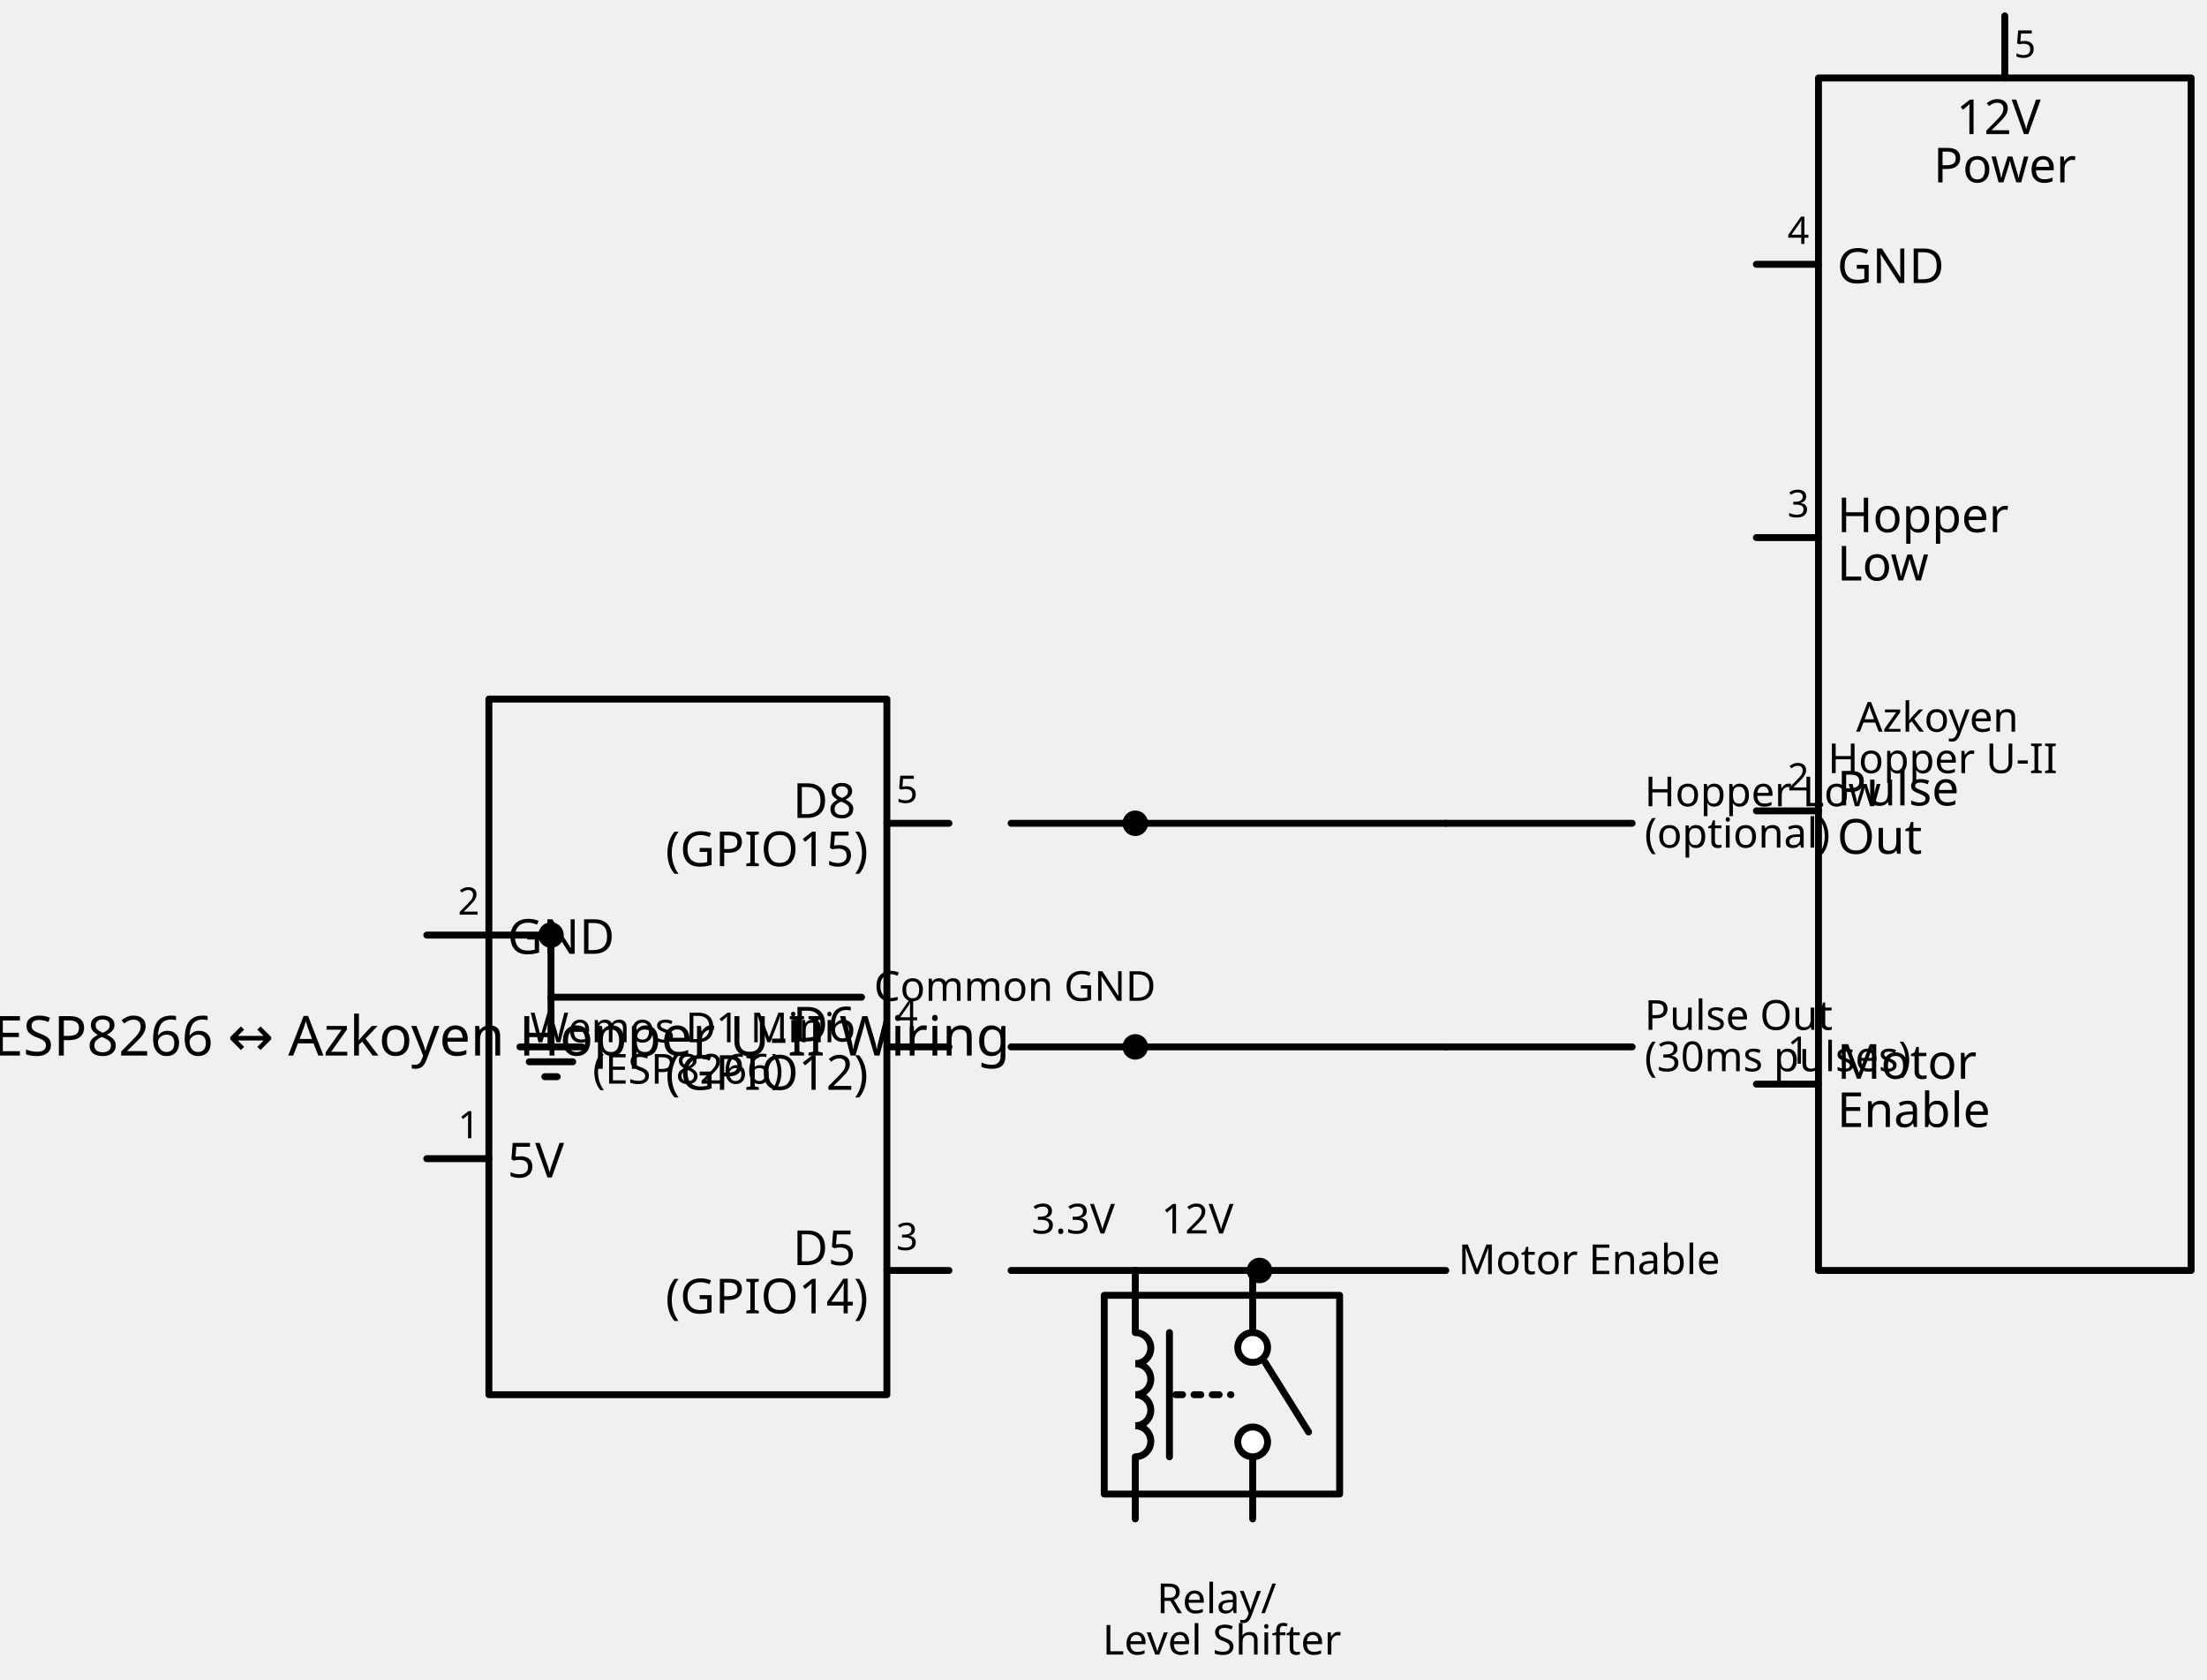
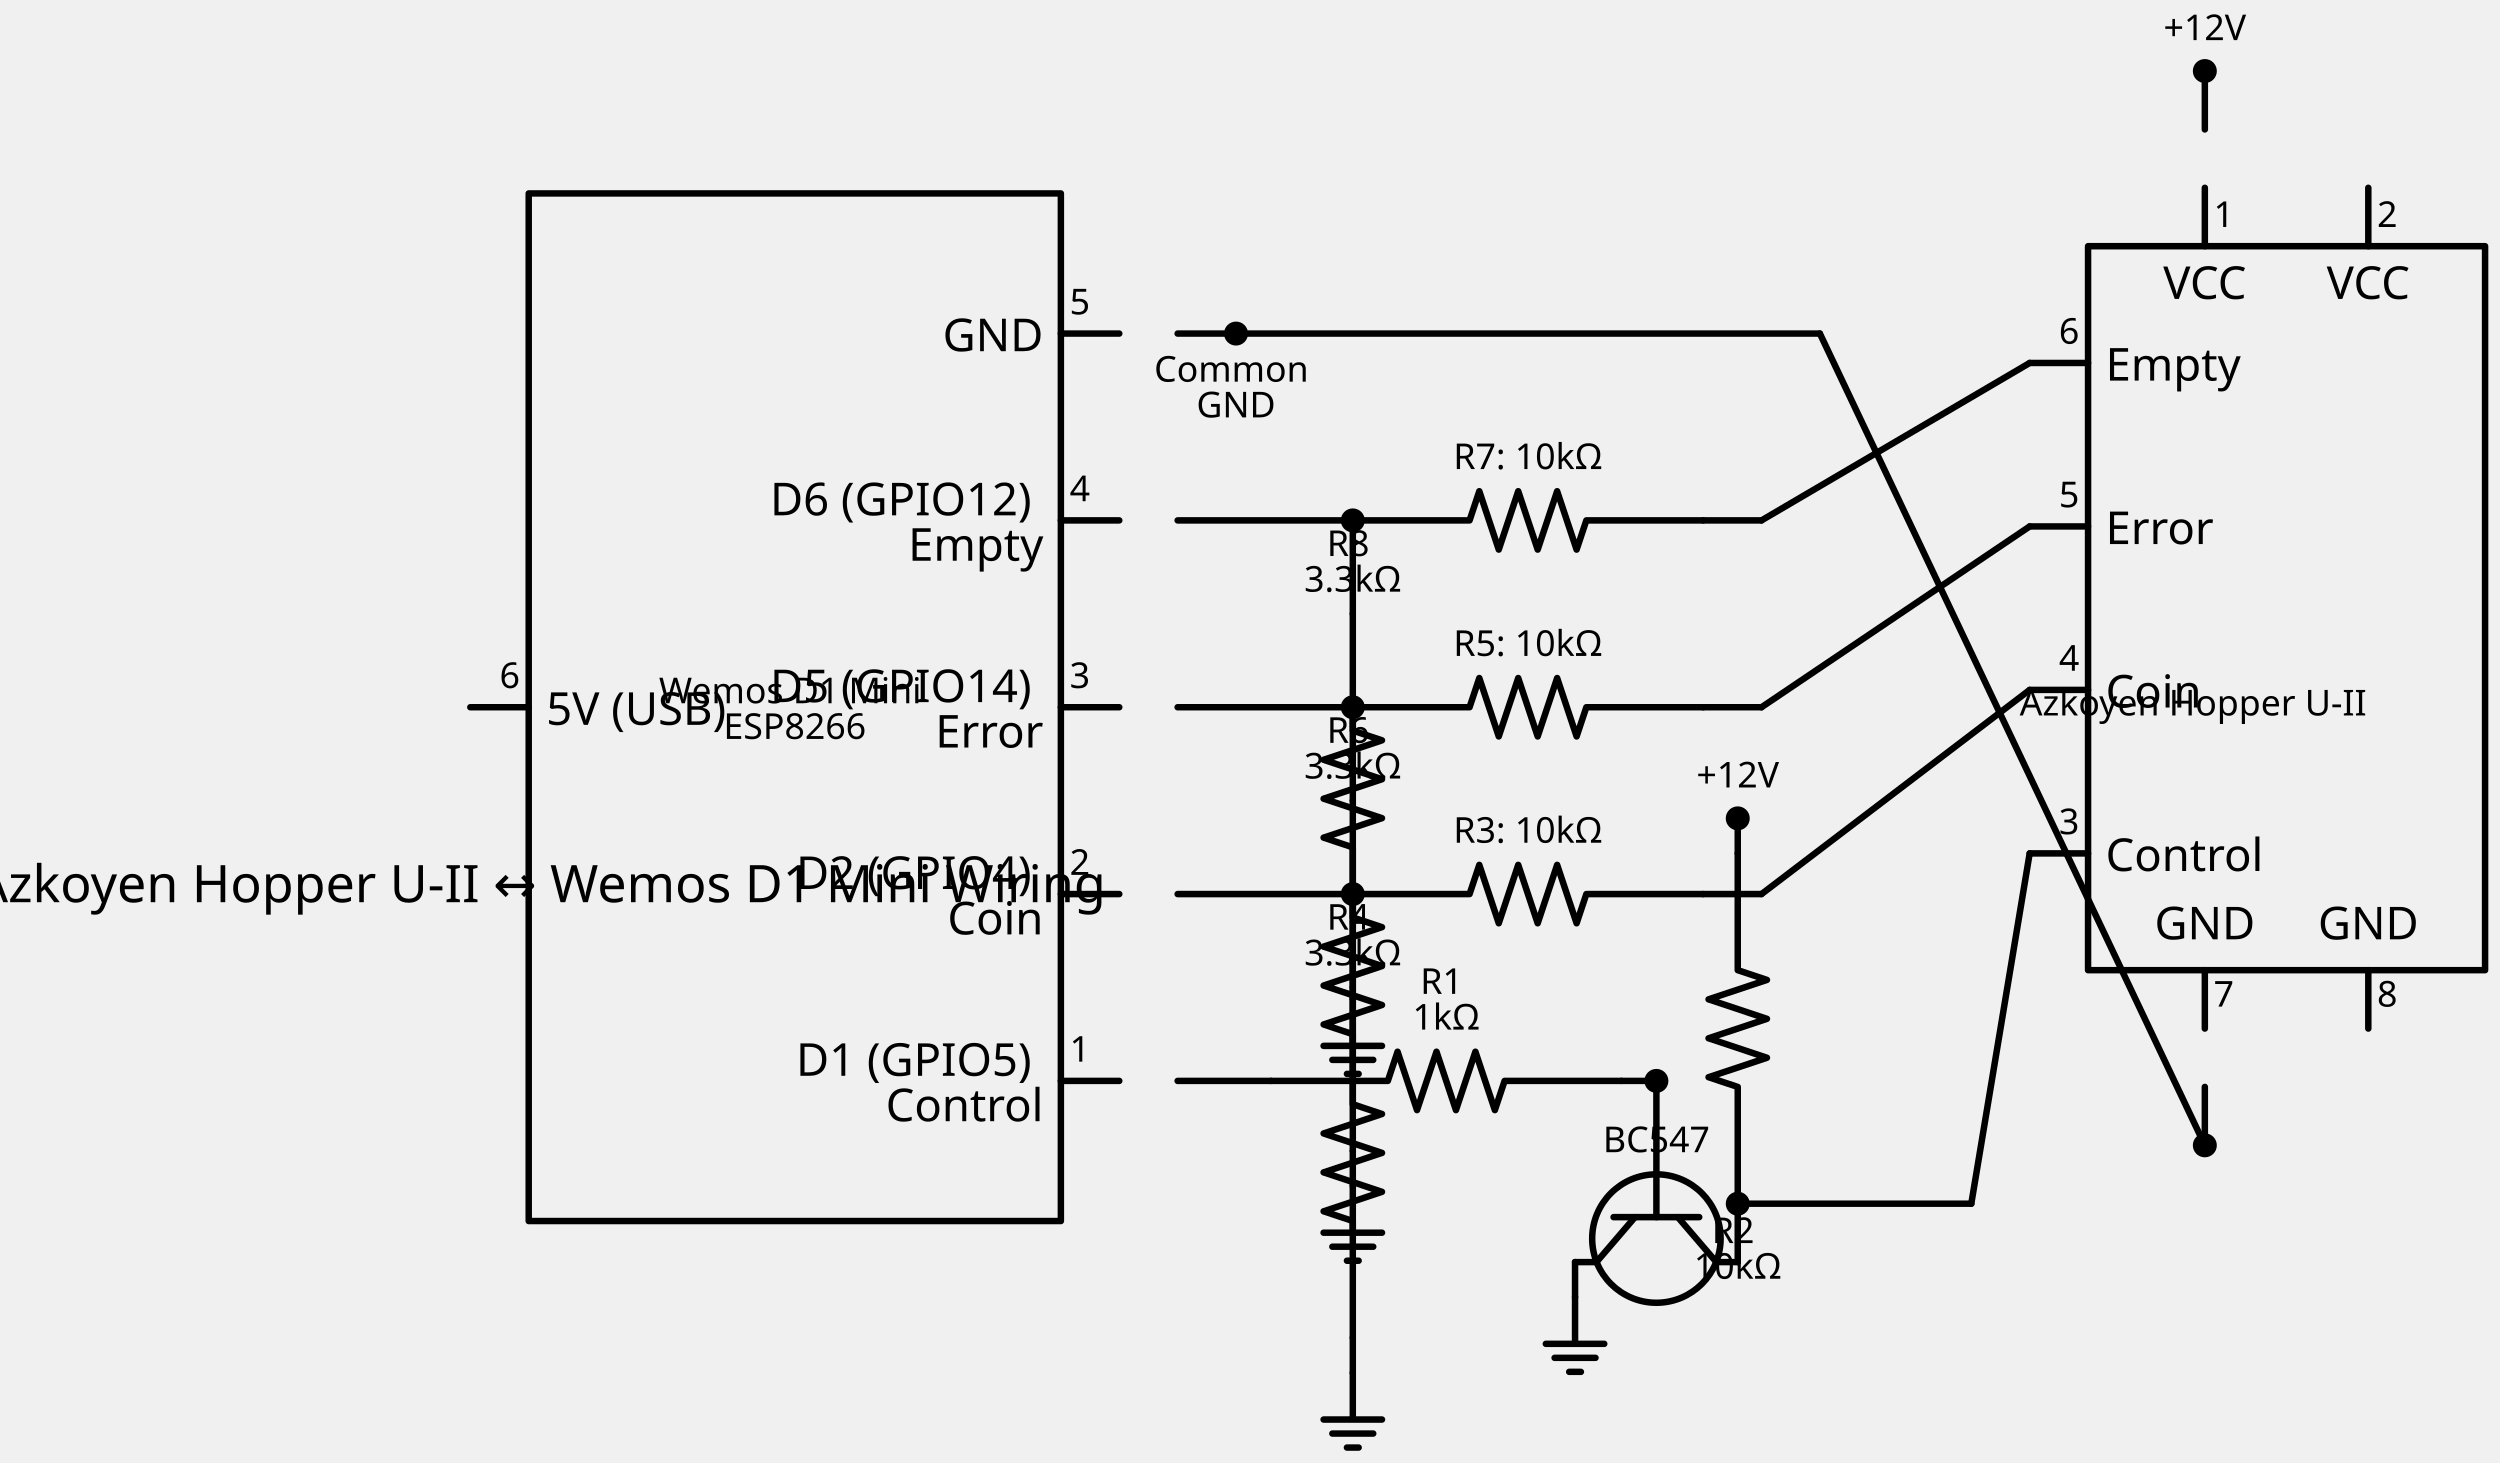
- <svg xmlns="http://www.w3.org/2000/svg" xml:lang="en" height="486.8pt" width="639.632pt" viewBox="-141.688 -314.2 639.632 486.8" style="background-color:white;">
-   <path d="M 178.344,118.8 L 178.344,61.2 L 246.564,61.2 L 246.564,118.8 L 178.344,118.8" style="stroke:black;fill:none;stroke-width:2;stroke-dasharray:-;stroke-linecap:round;stroke-linejoin:round;" />
-   <path d="M 187.34 72.0 a 4.5 4.5 -270 1 1 0.0 9.0" style="stroke:black;fill:none;stroke-width:2;stroke-dasharray:-;" />
-   <path d="M 187.34 81.0 a 4.5 4.5 -270 1 1 0.0 9.0" style="stroke:black;fill:none;stroke-width:2;stroke-dasharray:-;" />
-   <path d="M 187.34 90.0 a 4.5 4.5 -270 1 1 0.0 9.0" style="stroke:black;fill:none;stroke-width:2;stroke-dasharray:-;" />
-   <path d="M 187.34 99.0 a 4.5 4.5 -270 1 1 0.0 9.0" style="stroke:black;fill:none;stroke-width:2;stroke-dasharray:-;" />
-   <path d="M 0.0,90.0 L 115.344,90.0 L 115.344,-111.6 L 0.0,-111.6 L 0.0,90.0" style="stroke:black;fill:none;stroke-width:2.0;stroke-dasharray:-;stroke-linecap:round;stroke-linejoin:round;" />
-   <path d="M 0.0,21.6 L -18.0,21.6" style="stroke:black;fill:none;stroke-width:2.0;stroke-dasharray:-;stroke-linecap:round;stroke-linejoin:round;" />
-   <path d="M 0.0,-43.2 L -18.0,-43.2" style="stroke:black;fill:none;stroke-width:2.0;stroke-dasharray:-;stroke-linecap:round;stroke-linejoin:round;" />
-   <path d="M 115.344,54 L 133.344,54" style="stroke:black;fill:none;stroke-width:2.0;stroke-dasharray:-;stroke-linecap:round;stroke-linejoin:round;" />
-   <path d="M 115.344,-10.8 L 133.344,-10.8" style="stroke:black;fill:none;stroke-width:2.0;stroke-dasharray:-;stroke-linecap:round;stroke-linejoin:round;" />
-   <path d="M 115.344,-75.6 L 133.344,-75.6" style="stroke:black;fill:none;stroke-width:2.0;stroke-dasharray:-;stroke-linecap:round;stroke-linejoin:round;" />
-   <path d="M 151.344,54 L 169.344,54 L 187.344,54" style="stroke:black;fill:none;stroke-width:2.0;stroke-dasharray:-;stroke-linecap:round;stroke-linejoin:round;" />
-   <path d="M 187.344,54 L 187.344,72.0 M 187.344,108.0 L 187.344,126.0" style="stroke:black;fill:none;stroke-width:2;stroke-dasharray:-;stroke-linecap:round;stroke-linejoin:round;" />
-   <path d="M 197.244,72.0 L 197.244,90.0 L 197.244,108.0" style="stroke:black;fill:none;stroke-width:2;stroke-dasharray:-;stroke-linecap:round;stroke-linejoin:round;" />
-   <path d="M 221.364,54 L 221.364,72.0 M 224.964,80.64 L 237.564,100.8 M 221.364,108.0 L 221.364,126.0" style="stroke:black;fill:none;stroke-width:2;stroke-dasharray:-;stroke-linecap:round;stroke-linejoin:round;" />
-   <path d="M 199.044,90.0 L 207.054,90.0 L 215.064,90.0" style="stroke:black;fill:none;stroke-width:2;stroke-dasharray:2,3.3;stroke-linecap:round;stroke-linejoin:round;" />
-   <path d="M 187.344,54 L 205.344,54 L 223.344,54" style="stroke:black;fill:none;stroke-width:2.0;stroke-dasharray:-;stroke-linecap:round;stroke-linejoin:round;" />
-   <path d="M 223.344,54 L 250.344,54 L 277.344,54" style="stroke:black;fill:none;stroke-width:2.0;stroke-dasharray:-;stroke-linecap:round;stroke-linejoin:round;" />
-   <path d="M 151.344,-10.8 L 169.344,-10.8 L 187.344,-10.8" style="stroke:black;fill:none;stroke-width:2.0;stroke-dasharray:-;stroke-linecap:round;stroke-linejoin:round;" />
-   <path d="M 187.344,-10.8 L 232.344,-10.8 L 277.344,-10.8" style="stroke:black;fill:none;stroke-width:2.0;stroke-dasharray:-;stroke-linecap:round;stroke-linejoin:round;" />
-   <path d="M 277.344,-10.8 L 304.344,-10.8 L 331.344,-10.8" style="stroke:black;fill:none;stroke-width:2.0;stroke-dasharray:-;stroke-linecap:round;stroke-linejoin:round;" />
-   <path d="M 151.344,-75.6 L 169.344,-75.6 L 187.344,-75.6" style="stroke:black;fill:none;stroke-width:2.0;stroke-dasharray:-;stroke-linecap:round;stroke-linejoin:round;" />
-   <path d="M 187.344,-75.6 L 232.344,-75.6 L 277.344,-75.6" style="stroke:black;fill:none;stroke-width:2.0;stroke-dasharray:-;stroke-linecap:round;stroke-linejoin:round;" />
-   <path d="M 277.344,-75.6 L 304.344,-75.6 L 331.344,-75.6" style="stroke:black;fill:none;stroke-width:2.0;stroke-dasharray:-;stroke-linecap:round;stroke-linejoin:round;" />
-   <path d="M 0.0,-43.2 L 9.0,-43.2 L 18.0,-43.2" style="stroke:black;fill:none;stroke-width:2.0;stroke-dasharray:-;stroke-linecap:round;stroke-linejoin:round;" />
-   <path d="M 18.0,-43.2 L 18,-34.2 L 18,-25.2" style="stroke:black;fill:none;stroke-width:2.0;stroke-dasharray:-;stroke-linecap:round;stroke-linejoin:round;" />
-   <path d="M 18,-25.2 L 18,-10.8 L 9,-10.8 L 27,-10.8 M 11.7,-6.48 L 24.3,-6.48 M 16.2,-2.16 L 19.8,-2.16" style="stroke:black;fill:none;stroke-width:2.0;stroke-dasharray:-;stroke-linecap:round;stroke-linejoin:round;" />
-   <path d="M 18,-25.2 L 63.0,-25.2 L 108.0,-25.2" style="stroke:black;fill:none;stroke-width:2.0;stroke-dasharray:-;stroke-linecap:round;stroke-linejoin:round;" />
-   <path d="M 385.344,54 L 493.344,54 L 493.344,-291.6 L 385.344,-291.6 L 385.344,54" style="stroke:black;fill:none;stroke-width:2.0;stroke-dasharray:-;stroke-linecap:round;stroke-linejoin:round;" />
-   <path d="M 385.344,-7.993605777301127e-15 L 367.344,-7.993605777301127e-15" style="stroke:black;fill:none;stroke-width:2.0;stroke-dasharray:-;stroke-linecap:round;stroke-linejoin:round;" />
-   <path d="M 385.344,-79.2 L 367.344,-79.2" style="stroke:black;fill:none;stroke-width:2.0;stroke-dasharray:-;stroke-linecap:round;stroke-linejoin:round;" />
-   <path d="M 385.344,-158.4 L 367.344,-158.4" style="stroke:black;fill:none;stroke-width:2.0;stroke-dasharray:-;stroke-linecap:round;stroke-linejoin:round;" />
-   <path d="M 385.344,-237.6 L 367.344,-237.6" style="stroke:black;fill:none;stroke-width:2.0;stroke-dasharray:-;stroke-linecap:round;stroke-linejoin:round;" />
-   <path d="M 439.344,-291.6 L 439.344,-309.6" style="stroke:black;fill:none;stroke-width:2.0;stroke-dasharray:-;stroke-linecap:round;stroke-linejoin:round;" />
+ <svg xmlns="http://www.w3.org/2000/svg" xml:lang="en" height="450.88pt" width="770.744pt" viewBox="-163 -286.44 770.744 450.88" style="background-color:white;">
+   <circle cx="347.664" cy="95.4" r="19.8" style="stroke:black;fill:none;stroke-width:2.0;stroke-dasharray:-;" />
+   <path d="M 0.0,90.0 L 164.064,90.0 L 164.064,-226.8 L 0.0,-226.8 L 0.0,90.0" style="stroke:black;fill:none;stroke-width:2.0;stroke-dasharray:-;stroke-linecap:round;stroke-linejoin:round;" />
+   <path d="M 0.0,-68.4 L -18.0,-68.4" style="stroke:black;fill:none;stroke-width:2.0;stroke-dasharray:-;stroke-linecap:round;stroke-linejoin:round;" />
+   <path d="M 164.064,46.8 L 182.064,46.8" style="stroke:black;fill:none;stroke-width:2.0;stroke-dasharray:-;stroke-linecap:round;stroke-linejoin:round;" />
+   <path d="M 164.064,-10.8 L 182.064,-10.8" style="stroke:black;fill:none;stroke-width:2.0;stroke-dasharray:-;stroke-linecap:round;stroke-linejoin:round;" />
+   <path d="M 164.064,-68.4 L 182.064,-68.4" style="stroke:black;fill:none;stroke-width:2.0;stroke-dasharray:-;stroke-linecap:round;stroke-linejoin:round;" />
+   <path d="M 164.064,-126 L 182.064,-126" style="stroke:black;fill:none;stroke-width:2.0;stroke-dasharray:-;stroke-linecap:round;stroke-linejoin:round;" />
+   <path d="M 164.064,-183.6 L 182.064,-183.6" style="stroke:black;fill:none;stroke-width:2.0;stroke-dasharray:-;stroke-linecap:round;stroke-linejoin:round;" />
+   <path d="M 200.064,46.8 L 214.464,46.8 L 228.864,46.8" style="stroke:black;fill:none;stroke-width:2.0;stroke-dasharray:-;stroke-linecap:round;stroke-linejoin:round;" />
+   <path d="M 228.864,46.8 L 264.864,46.8 L 267.864,37.8 L 273.864,55.8 L 279.864,37.8 L 285.864,55.8 L 291.864,37.8 L 297.864,55.8 L 300.864,46.8 L 336.864,46.8" style="stroke:black;fill:none;stroke-width:2.0;stroke-dasharray:-;stroke-linecap:round;stroke-linejoin:round;" />
+   <path d="M 336.864,46.8 L 342.264,46.8 L 347.664,46.8" style="stroke:black;fill:none;stroke-width:2.0;stroke-dasharray:-;stroke-linecap:round;stroke-linejoin:round;" />
+   <path d="M 347.664,46.8 L 347.664,61.2 L 347.664,75.6" style="stroke:black;fill:none;stroke-width:2.0;stroke-dasharray:-;stroke-linecap:round;stroke-linejoin:round;" />
+   <path d="M 347.664,75.6 L 347.664,88.8" style="stroke:black;fill:none;stroke-width:2.0;stroke-dasharray:-;stroke-linecap:round;stroke-linejoin:round;" />
+   <path d="M 360.864,88.8 L 334.464,88.8" style="stroke:black;fill:none;stroke-width:2.0;stroke-dasharray:-;stroke-linecap:round;stroke-linejoin:round;" />
+   <path d="M 354.264,88.8 L 366.144,102.66 L 372.744,102.66" style="stroke:black;fill:none;stroke-width:2.0;stroke-dasharray:-;stroke-linecap:round;stroke-linejoin:round;" />
+   <path d="M 341.064,88.8 L 329.184,102.66 L 322.584,102.66" style="stroke:black;fill:none;stroke-width:2.0;stroke-dasharray:-;stroke-linecap:round;stroke-linejoin:round;" />
+   <path d="M 372.744,102.66 L 372.744,93.66 L 372.744,84.66" style="stroke:black;fill:none;stroke-width:2.0;stroke-dasharray:-;stroke-linecap:round;stroke-linejoin:round;" />
+   <path d="M 372.744,84.66 L 372.744,48.66 L 363.744,45.66 L 381.744,39.66 L 363.744,33.66 L 381.744,27.66 L 363.744,21.66 L 381.744,15.66 L 372.744,12.66 L 372.744,-23.34" style="stroke:black;fill:none;stroke-width:2.0;stroke-dasharray:-;stroke-linecap:round;stroke-linejoin:round;" />
+   <path d="M 372.744,-23.34 L 372.744,-28.74 L 372.744,-34.14" style="stroke:black;fill:none;stroke-width:2.0;stroke-dasharray:-;stroke-linecap:round;stroke-linejoin:round;" />
+   <path d="M 322.584,102.66 L 322.584,108.06 L 322.584,113.46" style="stroke:black;fill:none;stroke-width:2.0;stroke-dasharray:-;stroke-linecap:round;stroke-linejoin:round;" />
+   <path d="M 322.584,113.46 L 322.584,127.86 L 313.584,127.86 L 331.584,127.86 M 316.284,132.18 L 328.884,132.18 M 320.784,136.5 L 324.384,136.5" style="stroke:black;fill:none;stroke-width:2.0;stroke-dasharray:-;stroke-linecap:round;stroke-linejoin:round;" />
+   <path d="M 372.744,84.66 L 408.744,84.66 L 444.744,84.66" style="stroke:black;fill:none;stroke-width:2.0;stroke-dasharray:-;stroke-linecap:round;stroke-linejoin:round;" />
+   <path d="M 200.064,-10.8 L 227.064,-10.8 L 254.064,-10.8" style="stroke:black;fill:none;stroke-width:2.0;stroke-dasharray:-;stroke-linecap:round;stroke-linejoin:round;" />
+   <path d="M 254.064,-10.8 L 290.064,-10.8 L 293.064,-19.8 L 299.064,-1.8 L 305.064,-19.8 L 311.064,-1.8 L 317.064,-19.8 L 323.064,-1.8 L 326.064,-10.8 L 362.064,-10.8" style="stroke:black;fill:none;stroke-width:2.0;stroke-dasharray:-;stroke-linecap:round;stroke-linejoin:round;" />
+   <path d="M 362.064,-10.8 L 371.064,-10.8 L 380.064,-10.8" style="stroke:black;fill:none;stroke-width:2.0;stroke-dasharray:-;stroke-linecap:round;stroke-linejoin:round;" />
+   <path d="M 254.064,-10.8 L 254.064,3.6 L 254.064,18" style="stroke:black;fill:none;stroke-width:2.0;stroke-dasharray:-;stroke-linecap:round;stroke-linejoin:round;" />
+   <path d="M 254.064,18 L 254.064,54 L 263.064,57 L 245.064,63 L 263.064,69 L 245.064,75 L 263.064,81.0 L 245.064,87 L 254.064,90.0 L 254.064,126.0" style="stroke:black;fill:none;stroke-width:2.0;stroke-dasharray:-;stroke-linecap:round;stroke-linejoin:round;" />
+   <path d="M 254.064,126.0 L 254.064,131.4 L 254.064,136.8" style="stroke:black;fill:none;stroke-width:2.0;stroke-dasharray:-;stroke-linecap:round;stroke-linejoin:round;" />
+   <path d="M 254.064,136.8 L 254.064,151.2 L 245.064,151.2 L 263.064,151.2 M 247.764,155.52 L 260.364,155.52 M 252.264,159.84 L 255.864,159.84" style="stroke:black;fill:none;stroke-width:2.0;stroke-dasharray:-;stroke-linecap:round;stroke-linejoin:round;" />
+   <path d="M 200.064,-68.4 L 227.064,-68.4 L 254.064,-68.4" style="stroke:black;fill:none;stroke-width:2.0;stroke-dasharray:-;stroke-linecap:round;stroke-linejoin:round;" />
+   <path d="M 254.064,-68.4 L 290.064,-68.4 L 293.064,-77.4 L 299.064,-59.4 L 305.064,-77.4 L 311.064,-59.4 L 317.064,-77.4 L 323.064,-59.4 L 326.064,-68.4 L 362.064,-68.4" style="stroke:black;fill:none;stroke-width:2.0;stroke-dasharray:-;stroke-linecap:round;stroke-linejoin:round;" />
+   <path d="M 362.064,-68.4 L 371.064,-68.4 L 380.064,-68.4" style="stroke:black;fill:none;stroke-width:2.0;stroke-dasharray:-;stroke-linecap:round;stroke-linejoin:round;" />
+   <path d="M 254.064,-68.4 L 254.064,-54 L 254.064,-39.6" style="stroke:black;fill:none;stroke-width:2.0;stroke-dasharray:-;stroke-linecap:round;stroke-linejoin:round;" />
+   <path d="M 254.064,-39.6 L 254.064,-3.6 L 263.064,-0.6 L 245.064,5.4 L 263.064,11.4 L 245.064,17.4 L 263.064,23.4 L 245.064,29.4 L 254.064,32.4 L 254.064,68.4" style="stroke:black;fill:none;stroke-width:2.0;stroke-dasharray:-;stroke-linecap:round;stroke-linejoin:round;" />
+   <path d="M 254.064,68.4 L 254.064,73.8 L 254.064,79.2" style="stroke:black;fill:none;stroke-width:2.0;stroke-dasharray:-;stroke-linecap:round;stroke-linejoin:round;" />
+   <path d="M 254.064,79.2 L 254.064,93.6 L 245.064,93.6 L 263.064,93.6 M 247.764,97.92 L 260.364,97.92 M 252.264,102.24 L 255.864,102.24" style="stroke:black;fill:none;stroke-width:2.0;stroke-dasharray:-;stroke-linecap:round;stroke-linejoin:round;" />
+   <path d="M 200.064,-126 L 227.064,-126 L 254.064,-126" style="stroke:black;fill:none;stroke-width:2.0;stroke-dasharray:-;stroke-linecap:round;stroke-linejoin:round;" />
+   <path d="M 254.064,-126 L 290.064,-126 L 293.064,-135 L 299.064,-117 L 305.064,-135 L 311.064,-117 L 317.064,-135 L 323.064,-117 L 326.064,-126 L 362.064,-126" style="stroke:black;fill:none;stroke-width:2.0;stroke-dasharray:-;stroke-linecap:round;stroke-linejoin:round;" />
+   <path d="M 362.064,-126 L 371.064,-126 L 380.064,-126" style="stroke:black;fill:none;stroke-width:2.0;stroke-dasharray:-;stroke-linecap:round;stroke-linejoin:round;" />
+   <path d="M 254.064,-126 L 254.064,-111.6 L 254.064,-97.2" style="stroke:black;fill:none;stroke-width:2.0;stroke-dasharray:-;stroke-linecap:round;stroke-linejoin:round;" />
+   <path d="M 254.064,-97.2 L 254.064,-61.2 L 263.064,-58.2 L 245.064,-52.2 L 263.064,-46.2 L 245.064,-40.2 L 263.064,-34.2 L 245.064,-28.2 L 254.064,-25.2 L 254.064,10.8" style="stroke:black;fill:none;stroke-width:2.0;stroke-dasharray:-;stroke-linecap:round;stroke-linejoin:round;" />
+   <path d="M 254.064,10.8 L 254.064,16.2 L 254.064,21.6" style="stroke:black;fill:none;stroke-width:2.0;stroke-dasharray:-;stroke-linecap:round;stroke-linejoin:round;" />
+   <path d="M 254.064,21.6 L 254.064,36 L 245.064,36 L 263.064,36 M 247.764,40.32 L 260.364,40.32 M 252.264,44.64 L 255.864,44.64" style="stroke:black;fill:none;stroke-width:2.0;stroke-dasharray:-;stroke-linecap:round;stroke-linejoin:round;" />
+   <path d="M 200.064,-183.6 L 209.064,-183.6 L 218.064,-183.6" style="stroke:black;fill:none;stroke-width:2.0;stroke-dasharray:-;stroke-linecap:round;stroke-linejoin:round;" />
+   <path d="M 218.064,-183.6 L 308.064,-183.6 L 398.064,-183.6" style="stroke:black;fill:none;stroke-width:2.0;stroke-dasharray:-;stroke-linecap:round;stroke-linejoin:round;" />
+   <path d="M 480.744,12.66 L 603.144,12.66 L 603.144,-210.54 L 480.744,-210.54 L 480.744,12.66" style="stroke:black;fill:none;stroke-width:2.0;stroke-dasharray:-;stroke-linecap:round;stroke-linejoin:round;" />
+   <path d="M 480.744,-23.34 L 462.744,-23.34" style="stroke:black;fill:none;stroke-width:2.0;stroke-dasharray:-;stroke-linecap:round;stroke-linejoin:round;" />
+   <path d="M 480.744,-73.74 L 462.744,-73.74" style="stroke:black;fill:none;stroke-width:2.0;stroke-dasharray:-;stroke-linecap:round;stroke-linejoin:round;" />
+   <path d="M 480.744,-124.14 L 462.744,-124.14" style="stroke:black;fill:none;stroke-width:2.0;stroke-dasharray:-;stroke-linecap:round;stroke-linejoin:round;" />
+   <path d="M 480.744,-174.54 L 462.744,-174.54" style="stroke:black;fill:none;stroke-width:2.0;stroke-dasharray:-;stroke-linecap:round;stroke-linejoin:round;" />
+   <path d="M 516.744,-210.54 L 516.744,-228.54" style="stroke:black;fill:none;stroke-width:2.0;stroke-dasharray:-;stroke-linecap:round;stroke-linejoin:round;" />
+   <path d="M 567.144,-210.54 L 567.144,-228.54" style="stroke:black;fill:none;stroke-width:2.0;stroke-dasharray:-;stroke-linecap:round;stroke-linejoin:round;" />
+   <path d="M 516.744,12.66 L 516.744,30.66" style="stroke:black;fill:none;stroke-width:2.0;stroke-dasharray:-;stroke-linecap:round;stroke-linejoin:round;" />
+   <path d="M 567.144,12.66 L 567.144,30.66" style="stroke:black;fill:none;stroke-width:2.0;stroke-dasharray:-;stroke-linecap:round;stroke-linejoin:round;" />
+   <path d="M 444.744,84.66 L 453.744,30.66 L 462.744,-23.34" style="stroke:black;fill:none;stroke-width:2.0;stroke-dasharray:-;stroke-linecap:round;stroke-linejoin:round;" />
+   <path d="M 380.064,-10.8 L 421.404,-42.27 L 462.744,-73.74" style="stroke:black;fill:none;stroke-width:2.0;stroke-dasharray:-;stroke-linecap:round;stroke-linejoin:round;" />
+   <path d="M 380.064,-68.4 L 421.404,-96.27 L 462.744,-124.14" style="stroke:black;fill:none;stroke-width:2.0;stroke-dasharray:-;stroke-linecap:round;stroke-linejoin:round;" />
+   <path d="M 380.064,-126 L 421.404,-150.27 L 462.744,-174.54" style="stroke:black;fill:none;stroke-width:2.0;stroke-dasharray:-;stroke-linecap:round;stroke-linejoin:round;" />
+   <path d="M 516.744,-246.54 L 516.744,-255.54 L 516.744,-264.54" style="stroke:black;fill:none;stroke-width:2.0;stroke-dasharray:-;stroke-linecap:round;stroke-linejoin:round;" />
+   <path d="M 516.744,48.66 L 516.744,57.66 L 516.744,66.66" style="stroke:black;fill:none;stroke-width:2.0;stroke-dasharray:-;stroke-linecap:round;stroke-linejoin:round;" />
+   <path d="M 516.744,66.66 L 457.404,-58.47 L 398.064,-183.6" style="stroke:black;fill:none;stroke-width:2.0;stroke-dasharray:-;stroke-linecap:round;stroke-linejoin:round;" />
  <text x="3.6" y="-19.6" dominant-baseline="ideographic" fill="black" font-size="16" font-family="sans" text-anchor="middle">
-     <tspan x="3.6" dy="16">ESP8266 ↔ Azkoyen Hopper U-II Wiring</tspan>
-   </text>
-   <text x="-2.7" y="7.9" dominant-baseline="ideographic" fill="black" font-size="11" font-family="sans" text-anchor="end">
-     <tspan x="-2.7" dy="11">1</tspan>
-   </text>
-   <text x="5.4" y="7.6" dominant-baseline="central" fill="black" font-size="14" font-family="sans" text-anchor="start">
-     <tspan x="5.4" dy="14">5V</tspan>
-   </text>
-   <text x="-2.7" y="-56.9" dominant-baseline="ideographic" fill="black" font-size="11" font-family="sans" text-anchor="end">
-     <tspan x="-2.7" dy="11">2</tspan>
-   </text>
-   <text x="5.4" y="-57.2" dominant-baseline="central" fill="black" font-size="14" font-family="sans" text-anchor="start">
-     <tspan x="5.4" dy="14">GND</tspan>
-   </text>
-   <text x="118.044" y="40.3" dominant-baseline="ideographic" fill="black" font-size="11" font-family="sans" text-anchor="start">
-     <tspan x="118.044" dy="11">3</tspan>
-   </text>
-   <text x="109.944" y="33" dominant-baseline="central" fill="black" font-size="14" font-family="sans" text-anchor="end">
-     <tspan x="109.944" dy="14">D5</tspan>
-     <tspan x="109.944" dy="14">(GPIO14)</tspan>
-   </text>
-   <text x="118.044" y="-24.5" dominant-baseline="ideographic" fill="black" font-size="11" font-family="sans" text-anchor="start">
-     <tspan x="118.044" dy="11">4</tspan>
-   </text>
-   <text x="109.944" y="-31.8" dominant-baseline="central" fill="black" font-size="14" font-family="sans" text-anchor="end">
-     <tspan x="109.944" dy="14">D6</tspan>
-     <tspan x="109.944" dy="14">(GPIO12)</tspan>
-   </text>
-   <text x="118.044" y="-89.3" dominant-baseline="ideographic" fill="black" font-size="11" font-family="sans" text-anchor="start">
-     <tspan x="118.044" dy="11">5</tspan>
-   </text>
-   <text x="109.944" y="-96.6" dominant-baseline="central" fill="black" font-size="14" font-family="sans" text-anchor="end">
-     <tspan x="109.944" dy="14">D8</tspan>
-     <tspan x="109.944" dy="14">(GPIO15)</tspan>
-   </text>
-   <text x="57.672" y="-28.8" dominant-baseline="central" fill="black" font-size="12" font-family="sans" text-anchor="middle">
-     <tspan x="57.672" dy="12">Wemos D1 Mini</tspan>
-     <tspan x="57.672" dy="12">(ESP8266)</tspan>
-   </text>
-   <text x="169.344" y="34.8" dominant-baseline="ideographic" fill="black" font-size="12" font-family="sans" text-anchor="middle">
-     <tspan x="169.344" dy="12">3.3V</tspan>
-   </text>
-   <circle cx="221.364" cy="76.32" r="4.32" style="stroke:black;fill:white;stroke-width:2;stroke-dasharray:-;" />
-   <circle cx="221.364" cy="103.68" r="4.32" style="stroke:black;fill:white;stroke-width:2;stroke-dasharray:-;" />
-   <text x="212.454" y="132.0" dominant-baseline="hanging" fill="black" font-size="12" font-family="sans" text-anchor="middle">
-     <tspan x="212.454" dy="12">Relay/</tspan>
-     <tspan x="212.454" dy="12">Level Shifter</tspan>
-   </text>
-   <text x="205.344" y="34.8" dominant-baseline="ideographic" fill="black" font-size="12" font-family="sans" text-anchor="middle">
-     <tspan x="205.344" dy="12">12V</tspan>
-   </text>
-   <text x="280.944" y="38.4" dominant-baseline="central" fill="black" font-size="12" font-family="sans" text-anchor="start">
-     <tspan x="280.944" dy="12">Motor Enable</tspan>
-   </text>
-   <text x="334.944" y="-32.4" dominant-baseline="central" fill="black" font-size="12" font-family="sans" text-anchor="start">
-     <tspan x="334.944" dy="12">Pulse Out</tspan>
-     <tspan x="334.944" dy="12">(30ms pulses)</tspan>
-   </text>
-   <text x="334.944" y="-97.2" dominant-baseline="central" fill="black" font-size="12" font-family="sans" text-anchor="start">
-     <tspan x="334.944" dy="12">Hopper Low</tspan>
-     <tspan x="334.944" dy="12">(optional)</tspan>
-   </text>
-   <text x="111.6" y="-40.8" dominant-baseline="central" fill="black" font-size="12" font-family="sans" text-anchor="start">
-     <tspan x="111.6" dy="12">Common GND</tspan>
-   </text>
-   <text x="382.644" y="-13.7" dominant-baseline="ideographic" fill="black" font-size="11" font-family="sans" text-anchor="end">
-     <tspan x="382.644" dy="11">1</tspan>
-   </text>
-   <text x="390.744" y="-21" dominant-baseline="central" fill="black" font-size="14" font-family="sans" text-anchor="start">
-     <tspan x="390.744" dy="14">Motor</tspan>
-     <tspan x="390.744" dy="14">Enable</tspan>
-   </text>
-   <text x="382.644" y="-92.9" dominant-baseline="ideographic" fill="black" font-size="11" font-family="sans" text-anchor="end">
-     <tspan x="382.644" dy="11">2</tspan>
-   </text>
-   <text x="390.744" y="-100.2" dominant-baseline="central" fill="black" font-size="14" font-family="sans" text-anchor="start">
-     <tspan x="390.744" dy="14">Pulse</tspan>
-     <tspan x="390.744" dy="14">Out</tspan>
-   </text>
-   <text x="382.644" y="-172.1" dominant-baseline="ideographic" fill="black" font-size="11" font-family="sans" text-anchor="end">
-     <tspan x="382.644" dy="11">3</tspan>
-   </text>
-   <text x="390.744" y="-179.4" dominant-baseline="central" fill="black" font-size="14" font-family="sans" text-anchor="start">
-     <tspan x="390.744" dy="14">Hopper</tspan>
-     <tspan x="390.744" dy="14">Low</tspan>
-   </text>
-   <text x="382.644" y="-251.3" dominant-baseline="ideographic" fill="black" font-size="11" font-family="sans" text-anchor="end">
-     <tspan x="382.644" dy="11">4</tspan>
-   </text>
-   <text x="390.744" y="-251.6" dominant-baseline="central" fill="black" font-size="14" font-family="sans" text-anchor="start">
-     <tspan x="390.744" dy="14">GND</tspan>
-   </text>
-   <text x="442.044" y="-305.3" dominant-baseline="ideographic" fill="black" font-size="11" font-family="sans" text-anchor="start">
-     <tspan x="442.044" dy="11">5</tspan>
-   </text>
-   <text x="439.344" y="-300.2" dominant-baseline="hanging" fill="black" font-size="14" font-family="sans" text-anchor="middle">
-     <tspan x="439.344" dy="14">12V</tspan>
-     <tspan x="439.344" dy="14">Power</tspan>
-   </text>
-   <text x="421.344" y="-118.8" dominant-baseline="central" fill="black" font-size="12" font-family="sans" text-anchor="middle">
-     <tspan x="421.344" dy="12">Azkoyen</tspan>
-     <tspan x="421.344" dy="12">Hopper U-II</tspan>
-   </text>
-   <circle cx="223.344" cy="54" r="2.7" style="stroke:black;fill:black;stroke-width:2.0;stroke-dasharray:-;" />
-   <circle cx="187.344" cy="-10.8" r="2.7" style="stroke:black;fill:black;stroke-width:2.0;stroke-dasharray:-;" />
-   <circle cx="187.344" cy="-75.6" r="2.7" style="stroke:black;fill:black;stroke-width:2.0;stroke-dasharray:-;" />
-   <circle cx="18.0" cy="-43.2" r="2.7" style="stroke:black;fill:black;stroke-width:2.0;stroke-dasharray:-;" />
+     <tspan x="3.6" dy="16">Azkoyen Hopper U-II ↔ Wemos D1 Mini Wiring</tspan>
+   </text>
+   <text x="-2.7" y="-82.1" dominant-baseline="ideographic" fill="black" font-size="11" font-family="sans" text-anchor="end">
+     <tspan x="-2.7" dy="11">6</tspan>
+   </text>
+   <text x="5.4" y="-82.4" dominant-baseline="central" fill="black" font-size="14" font-family="sans" text-anchor="start">
+     <tspan x="5.4" dy="14">5V (USB)</tspan>
+   </text>
+   <text x="166.764" y="33.1" dominant-baseline="ideographic" fill="black" font-size="11" font-family="sans" text-anchor="start">
+     <tspan x="166.764" dy="11">1</tspan>
+   </text>
+   <text x="158.664" y="25.8" dominant-baseline="central" fill="black" font-size="14" font-family="sans" text-anchor="end">
+     <tspan x="158.664" dy="14">D1 (GPIO5)</tspan>
+     <tspan x="158.664" dy="14">Control</tspan>
+   </text>
+   <text x="166.764" y="-24.5" dominant-baseline="ideographic" fill="black" font-size="11" font-family="sans" text-anchor="start">
+     <tspan x="166.764" dy="11">2</tspan>
+   </text>
+   <text x="158.664" y="-31.8" dominant-baseline="central" fill="black" font-size="14" font-family="sans" text-anchor="end">
+     <tspan x="158.664" dy="14">D2 (GPIO4)</tspan>
+     <tspan x="158.664" dy="14">Coin</tspan>
+   </text>
+   <text x="166.764" y="-82.1" dominant-baseline="ideographic" fill="black" font-size="11" font-family="sans" text-anchor="start">
+     <tspan x="166.764" dy="11">3</tspan>
+   </text>
+   <text x="158.664" y="-89.4" dominant-baseline="central" fill="black" font-size="14" font-family="sans" text-anchor="end">
+     <tspan x="158.664" dy="14">D5 (GPIO14)</tspan>
+     <tspan x="158.664" dy="14">Error</tspan>
+   </text>
+   <text x="166.764" y="-139.7" dominant-baseline="ideographic" fill="black" font-size="11" font-family="sans" text-anchor="start">
+     <tspan x="166.764" dy="11">4</tspan>
+   </text>
+   <text x="158.664" y="-147" dominant-baseline="central" fill="black" font-size="14" font-family="sans" text-anchor="end">
+     <tspan x="158.664" dy="14">D6 (GPIO12)</tspan>
+     <tspan x="158.664" dy="14">Empty</tspan>
+   </text>
+   <text x="166.764" y="-197.3" dominant-baseline="ideographic" fill="black" font-size="11" font-family="sans" text-anchor="start">
+     <tspan x="166.764" dy="11">5</tspan>
+   </text>
+   <text x="158.664" y="-197.6" dominant-baseline="central" fill="black" font-size="14" font-family="sans" text-anchor="end">
+     <tspan x="158.664" dy="14">GND</tspan>
+   </text>
+   <text x="82.032" y="-84.9" dominant-baseline="central" fill="black" font-size="11" font-family="sans" text-anchor="middle">
+     <tspan x="82.032" dy="11">Wemos D1 Mini</tspan>
+     <tspan x="82.032" dy="11">ESP8266</tspan>
+   </text>
+   <text x="282.864" y="12.2" dominant-baseline="ideographic" fill="black" font-size="11" font-family="sans" text-anchor="middle">
+     <tspan x="282.864" dy="11">R1</tspan>
+     <tspan x="282.864" dy="11">1kΩ</tspan>
+   </text>
+   <text x="347.664" y="61" dominant-baseline="ideographic" fill="black" font-size="11" font-family="sans" text-anchor="middle">
+     <tspan x="347.664" dy="11">BC547</tspan>
+   </text>
+   <text x="372.744" y="77.26" dominant-baseline="hanging" fill="black" font-size="11" font-family="sans" text-anchor="middle">
+     <tspan x="372.744" dy="11">R2</tspan>
+     <tspan x="372.744" dy="11">10kΩ</tspan>
+   </text>
+   <text x="308.064" y="-34.4" dominant-baseline="ideographic" fill="black" font-size="11" font-family="sans" text-anchor="middle">
+     <tspan x="308.064" dy="11">R3: 10kΩ</tspan>
+   </text>
+   <text x="254.064" y="-7.6" dominant-baseline="ideographic" fill="black" font-size="11" font-family="sans" text-anchor="middle">
+     <tspan x="254.064" dy="11">R4</tspan>
+     <tspan x="254.064" dy="11">3.3kΩ</tspan>
+   </text>
+   <text x="308.064" y="-92" dominant-baseline="ideographic" fill="black" font-size="11" font-family="sans" text-anchor="middle">
+     <tspan x="308.064" dy="11">R5: 10kΩ</tspan>
+   </text>
+   <text x="254.064" y="-65.2" dominant-baseline="ideographic" fill="black" font-size="11" font-family="sans" text-anchor="middle">
+     <tspan x="254.064" dy="11">R6</tspan>
+     <tspan x="254.064" dy="11">3.3kΩ</tspan>
+   </text>
+   <text x="308.064" y="-149.6" dominant-baseline="ideographic" fill="black" font-size="11" font-family="sans" text-anchor="middle">
+     <tspan x="308.064" dy="11">R7: 10kΩ</tspan>
+   </text>
+   <text x="254.064" y="-122.8" dominant-baseline="ideographic" fill="black" font-size="11" font-family="sans" text-anchor="middle">
+     <tspan x="254.064" dy="11">R8</tspan>
+     <tspan x="254.064" dy="11">3.3kΩ</tspan>
+   </text>
+   <text x="478.044" y="-37.04" dominant-baseline="ideographic" fill="black" font-size="11" font-family="sans" text-anchor="end">
+     <tspan x="478.044" dy="11">3</tspan>
+   </text>
+   <text x="486.144" y="-37.34" dominant-baseline="central" fill="black" font-size="14" font-family="sans" text-anchor="start">
+     <tspan x="486.144" dy="14">Control</tspan>
+   </text>
+   <text x="478.044" y="-87.44" dominant-baseline="ideographic" fill="black" font-size="11" font-family="sans" text-anchor="end">
+     <tspan x="478.044" dy="11">4</tspan>
+   </text>
+   <text x="486.144" y="-87.74" dominant-baseline="central" fill="black" font-size="14" font-family="sans" text-anchor="start">
+     <tspan x="486.144" dy="14">Coin</tspan>
+   </text>
+   <text x="478.044" y="-137.84" dominant-baseline="ideographic" fill="black" font-size="11" font-family="sans" text-anchor="end">
+     <tspan x="478.044" dy="11">5</tspan>
+   </text>
+   <text x="486.144" y="-138.14" dominant-baseline="central" fill="black" font-size="14" font-family="sans" text-anchor="start">
+     <tspan x="486.144" dy="14">Error</tspan>
+   </text>
+   <text x="478.044" y="-188.24" dominant-baseline="ideographic" fill="black" font-size="11" font-family="sans" text-anchor="end">
+     <tspan x="478.044" dy="11">6</tspan>
+   </text>
+   <text x="486.144" y="-188.54" dominant-baseline="central" fill="black" font-size="14" font-family="sans" text-anchor="start">
+     <tspan x="486.144" dy="14">Empty</tspan>
+   </text>
+   <text x="519.444" y="-224.24" dominant-baseline="ideographic" fill="black" font-size="11" font-family="sans" text-anchor="start">
+     <tspan x="519.444" dy="11">1</tspan>
+   </text>
+   <text x="516.744" y="-219.14" dominant-baseline="hanging" fill="black" font-size="14" font-family="sans" text-anchor="middle">
+     <tspan x="516.744" dy="14">VCC</tspan>
+   </text>
+   <text x="569.844" y="-224.24" dominant-baseline="ideographic" fill="black" font-size="11" font-family="sans" text-anchor="start">
+     <tspan x="569.844" dy="11">2</tspan>
+   </text>
+   <text x="567.144" y="-219.14" dominant-baseline="hanging" fill="black" font-size="14" font-family="sans" text-anchor="middle">
+     <tspan x="567.144" dy="14">VCC</tspan>
+   </text>
+   <text x="519.444" y="4.36" dominant-baseline="hanging" fill="black" font-size="11" font-family="sans" text-anchor="start">
+     <tspan x="519.444" dy="11">7</tspan>
+   </text>
+   <text x="516.744" y="-6.74" dominant-baseline="ideographic" fill="black" font-size="14" font-family="sans" text-anchor="middle">
+     <tspan x="516.744" dy="14">GND</tspan>
+   </text>
+   <text x="569.844" y="4.36" dominant-baseline="hanging" fill="black" font-size="11" font-family="sans" text-anchor="start">
+     <tspan x="569.844" dy="11">8</tspan>
+   </text>
+   <text x="567.144" y="-6.74" dominant-baseline="ideographic" fill="black" font-size="14" font-family="sans" text-anchor="middle">
+     <tspan x="567.144" dy="14">GND</tspan>
+   </text>
+   <text x="513.144" y="-81.14" dominant-baseline="central" fill="black" font-size="11" font-family="sans" text-anchor="middle">
+     <tspan x="513.144" dy="11">Azkoyen Hopper U-II</tspan>
+   </text>
+   <circle cx="347.664" cy="46.8" r="2.7" style="stroke:black;fill:black;stroke-width:2.0;stroke-dasharray:-;" />
+   <circle cx="372.744" cy="84.66" r="2.7" style="stroke:black;fill:black;stroke-width:2.0;stroke-dasharray:-;" />
+   <circle cx="372.744" cy="-34.14" r="2.7" style="stroke:black;fill:black;stroke-width:2.0;stroke-dasharray:-;" />
+   <text x="372.744" y="-51.44" dominant-baseline="ideographic" fill="black" font-size="11" font-family="sans" text-anchor="middle">
+     <tspan x="372.744" dy="11">+12V</tspan>
+   </text>
+   <circle cx="254.064" cy="-10.8" r="2.7" style="stroke:black;fill:black;stroke-width:2.0;stroke-dasharray:-;" />
+   <circle cx="254.064" cy="-68.4" r="2.7" style="stroke:black;fill:black;stroke-width:2.0;stroke-dasharray:-;" />
+   <circle cx="254.064" cy="-126" r="2.7" style="stroke:black;fill:black;stroke-width:2.0;stroke-dasharray:-;" />
+   <circle cx="218.064" cy="-183.6" r="2.7" style="stroke:black;fill:black;stroke-width:2.0;stroke-dasharray:-;" />
+   <text x="218.064" y="-188.3" dominant-baseline="hanging" fill="black" font-size="11" font-family="sans" text-anchor="middle">
+     <tspan x="218.064" dy="11">Common</tspan>
+     <tspan x="218.064" dy="11">GND</tspan>
+   </text>
+   <circle cx="516.744" cy="-264.54" r="2.7" style="stroke:black;fill:black;stroke-width:2.0;stroke-dasharray:-;" />
+   <text x="516.744" y="-281.84" dominant-baseline="ideographic" fill="black" font-size="11" font-family="sans" text-anchor="middle">
+     <tspan x="516.744" dy="11">+12V</tspan>
+   </text>
+   <circle cx="516.744" cy="66.66" r="2.7" style="stroke:black;fill:black;stroke-width:2.0;stroke-dasharray:-;" />
</svg>
